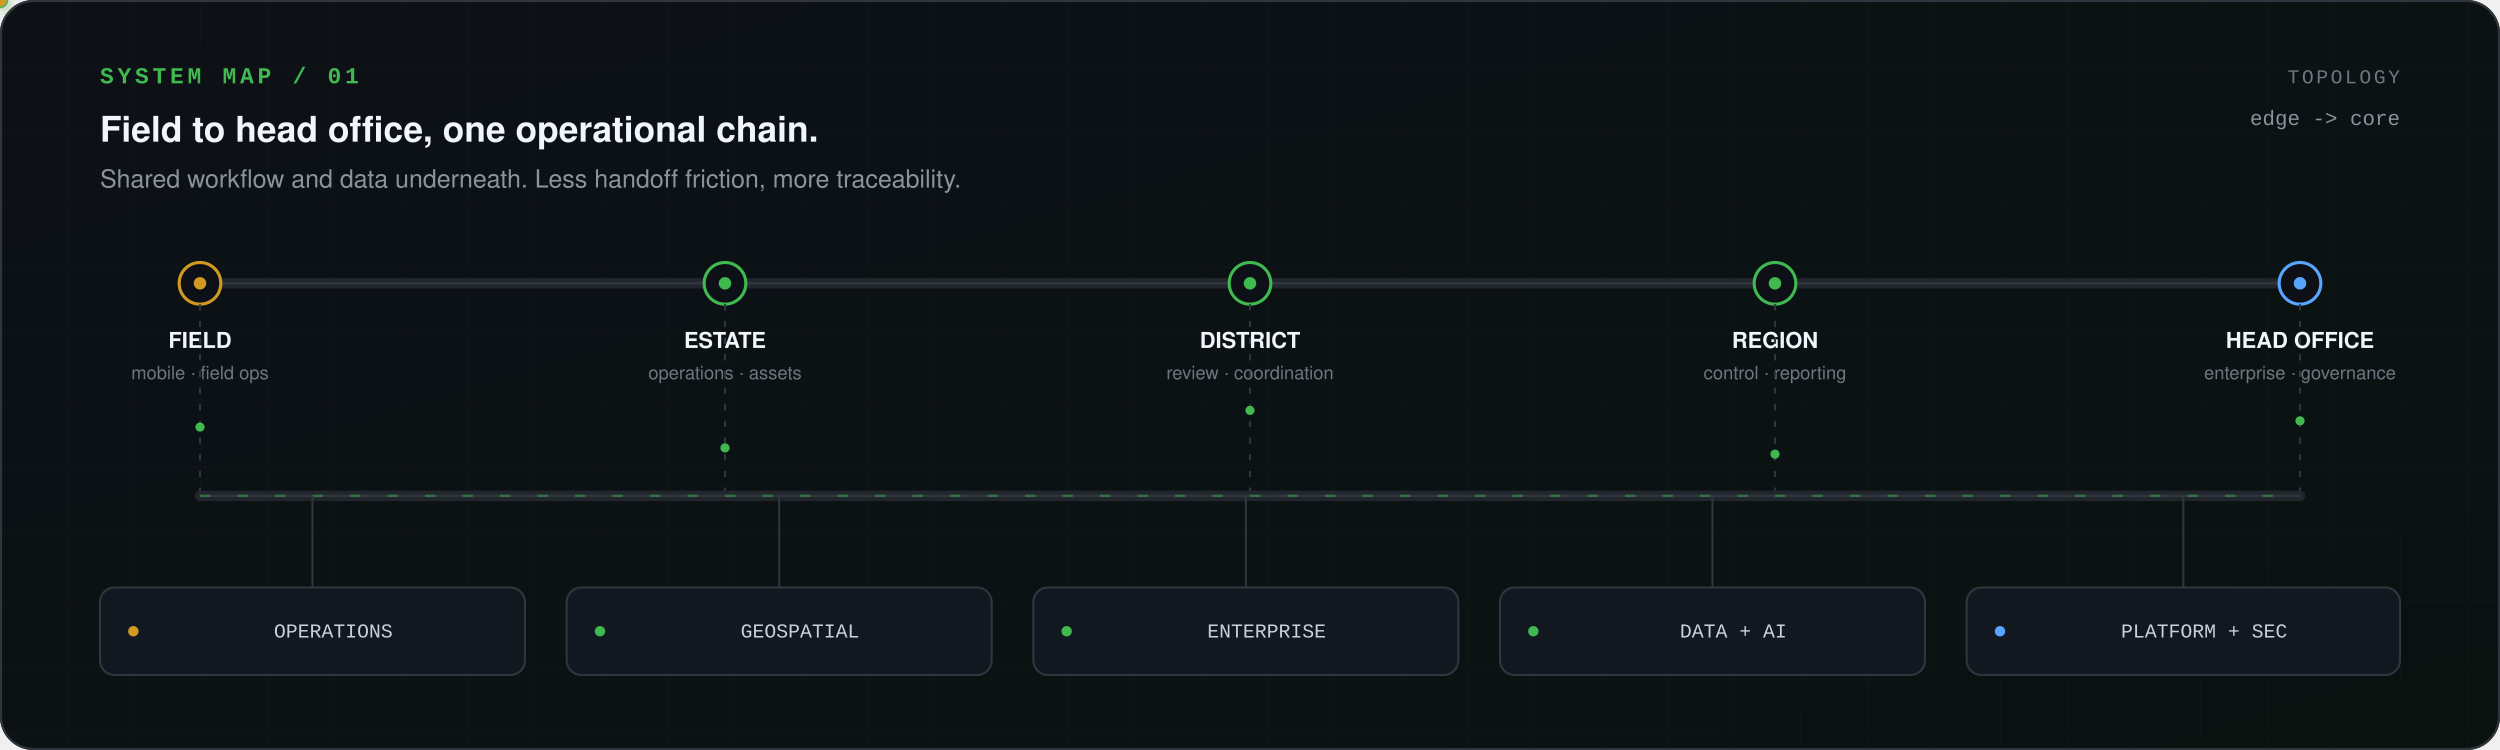
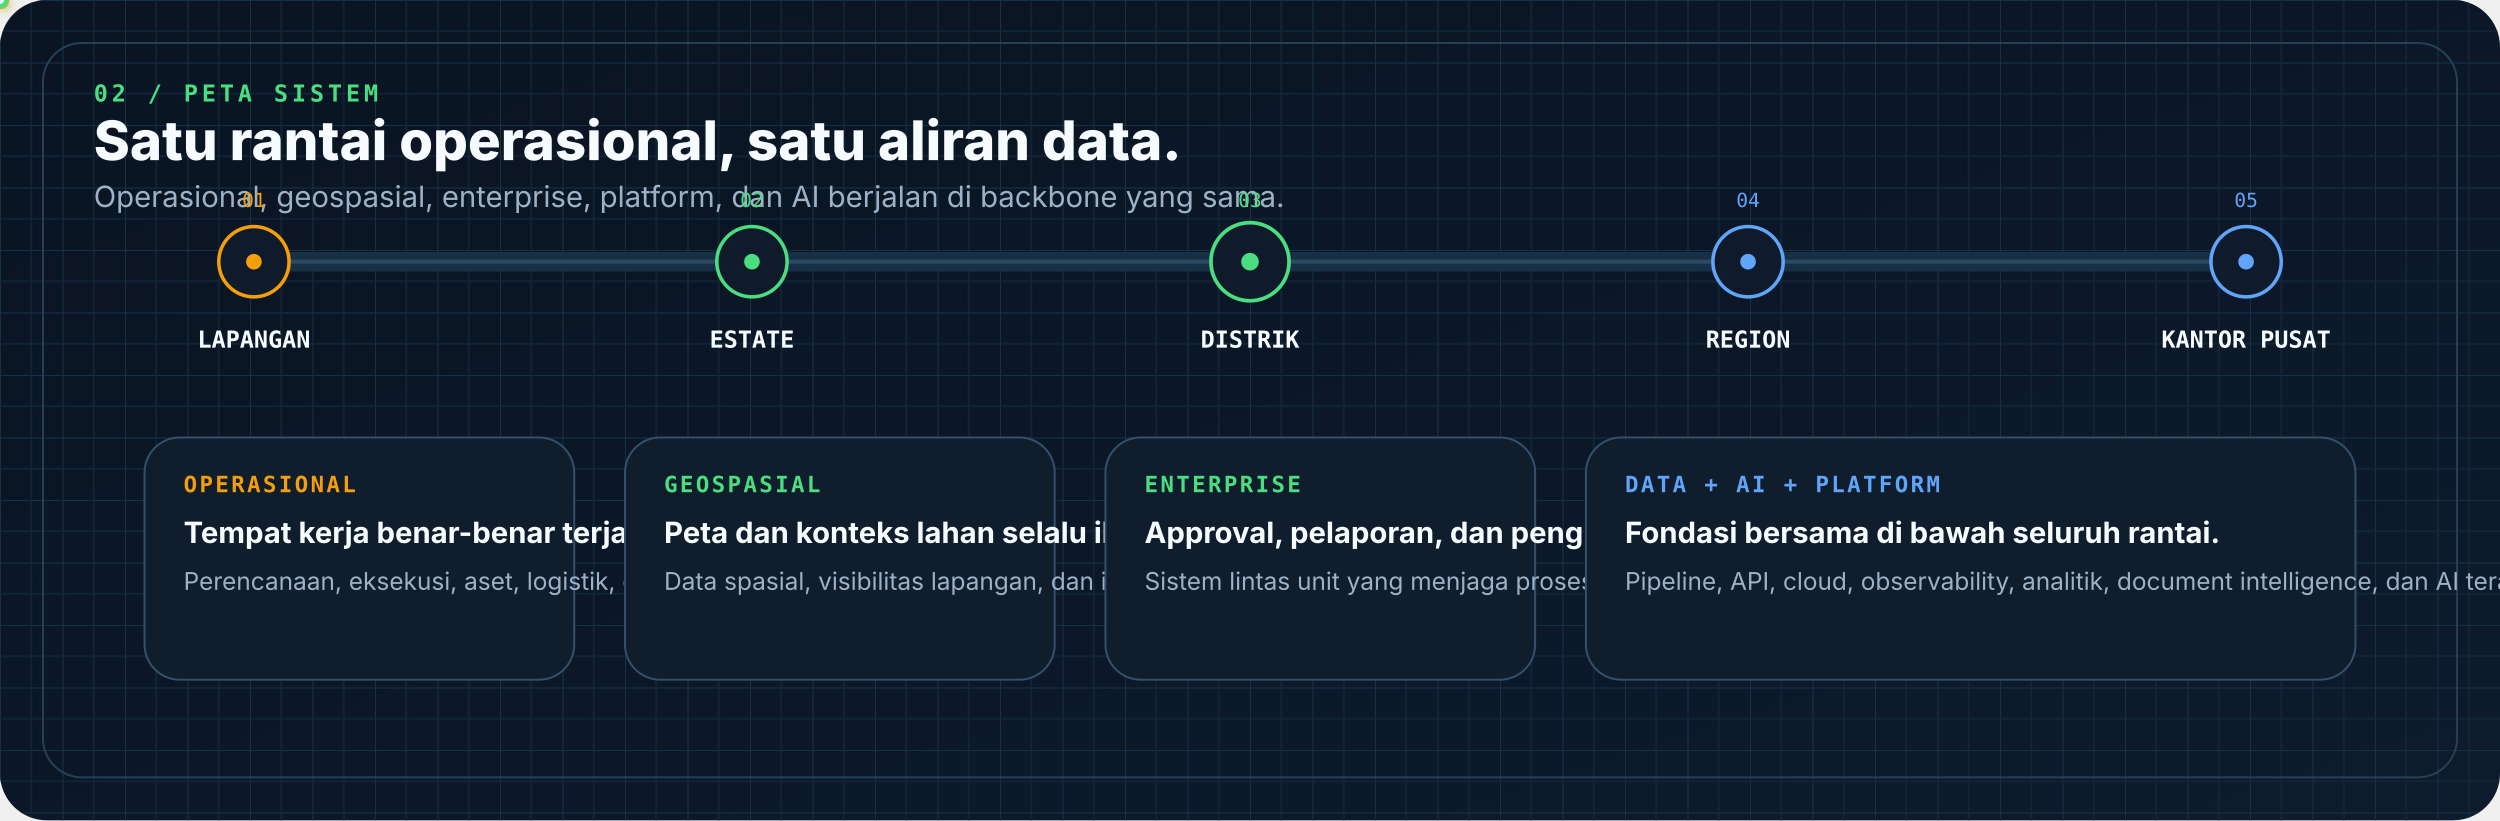
- <svg xmlns="http://www.w3.org/2000/svg" width="1200" height="360" viewBox="0 0 1200 360" role="img" aria-labelledby="title desc">
+ <svg xmlns="http://www.w3.org/2000/svg" width="1280" height="420" viewBox="0 0 1280 420" role="img" aria-labelledby="title desc">
  <defs>
-     <linearGradient id="mapBg" x1="0" y1="0" x2="1" y2="1">
-       <stop offset="0%" stop-color="#0d1117" />
-       <stop offset="100%" stop-color="#0a1210" />
+     <linearGradient id="bg" x1="0" y1="0" x2="1" y2="1">
+       <stop offset="0%" stop-color="#0a1422" />
+       <stop offset="100%" stop-color="#0d1b2d" />
    </linearGradient>
-     <linearGradient id="topologyLine" x1="0%" y1="0%" x2="100%" y2="0%">
-       <stop offset="0%" stop-color="#d29922" />
-       <stop offset="35%" stop-color="#3fb950" />
-       <stop offset="70%" stop-color="#3fb950" />
-       <stop offset="100%" stop-color="#58a6ff" />
+     <linearGradient id="line" x1="0" y1="0" x2="1" y2="0">
+       <stop offset="0%" stop-color="#f59e0b" />
+       <stop offset="45%" stop-color="#4ade80" />
+       <stop offset="100%" stop-color="#60a5fa" />
    </linearGradient>
-     <pattern id="mapGrid" width="32" height="32" patternUnits="userSpaceOnUse">
-       <path d="M32 0H0V32" fill="none" stroke="#30363d" stroke-width="0.7" stroke-opacity=".14" />
+     <pattern id="grid" width="32" height="32" patternUnits="userSpaceOnUse">
+       <path d="M32 0H0V32" fill="none" stroke="#173047" stroke-width="1" />
+       <path d="M16 0V32 M0 16H32" fill="none" stroke="#12273b" stroke-width="0.7" />
    </pattern>
-     <filter id="packetGlow" x="-100%" y="-100%" width="300%" height="300%">
-       <feGaussianBlur stdDeviation="2.6" result="blur" />
+     <filter id="glow" x="-100%" y="-100%" width="300%" height="300%">
+       <feGaussianBlur stdDeviation="2.8" result="b" />
      <feMerge>
-         <feMergeNode in="blur" />
+         <feMergeNode in="b" />
        <feMergeNode in="SourceGraphic" />
      </feMerge>
    </filter>
-     <path id="mainRoute" d="M96 136H1104" />
-     <path id="sharedRoute" d="M96 238H1104" />
-     <style>
-       .sans { font-family: -apple-system, BlinkMacSystemFont, "Segoe UI", Helvetica, Arial, sans-serif; }
-       .mono { font-family: ui-monospace, SFMono-Regular, Menlo, Monaco, Consolas, "Liberation Mono", monospace; }
- 
-       @keyframes dashForward { to { stroke-dashoffset: -160; } }
-       @keyframes dashBack { to { stroke-dashoffset: 160; } }
-       @keyframes pulse {
-         0%, 100% { opacity: .2; }
-         50% { opacity: .8; }
-       }
- 
-       .forward { animation: dashForward 9s linear infinite; }
-       .back { animation: dashBack 12s linear infinite; }
-       .blink { animation: pulse 2.8s ease-in-out infinite; }
-     </style>
+     <path id="route" d="M130 134 H1150" />
+     <style>.mono{font-family:'IBM Plex Mono','SFMono-Regular',Menlo,Consolas,monospace}.sans{font-family:Inter,ui-sans-serif,system-ui,-apple-system,BlinkMacSystemFont,'Segoe UI',sans-serif}@keyframes pulse{0%,100%{opacity:.35}50%{opacity:1}}@keyframes floaty{0%,100%{transform:translateY(0px)}50%{transform:translateY(-2px)}}.pulse{animation:pulse 2.8s ease-in-out infinite}.floaty{animation:floaty 4.8s ease-in-out infinite}</style>
  </defs>
-   <rect width="1200" height="360" rx="16" fill="url(#mapBg)" />
-   <rect width="1200" height="360" rx="16" fill="url(#mapGrid)" />
-   <rect x=".5" y=".5" width="1199" height="359" rx="15.5" fill="none" stroke="#30363d" />
-   <g transform="translate(48 40)">
-     <text class="mono" x="0" y="0" fill="#3fb950" font-size="11" font-weight="700" letter-spacing="1.8">SYSTEM MAP / 01</text>
-     <text class="sans" x="0" y="28" fill="#f0f6fc" font-size="17" font-weight="650">Field to head office, one operational chain.</text>
-     <text class="sans" x="0" y="50" fill="#8b949e" font-size="12">Shared workflow and data underneath. Less handoff friction, more traceability.</text>
+   <rect width="1280" height="420" rx="24" fill="url(#bg)" />
+   <rect width="1280" height="420" rx="24" fill="url(#grid)" />
+   <rect x="22" y="22" width="1236" height="376" rx="20" fill="none" stroke="#284057" />
+   <g transform="translate(48 52)">
+     <text x="0" y="0" fill="#4ade80" font-size="12" font-weight="700" letter-spacing="2" class="mono">02 / PETA SISTEM</text>
+     <text x="0" y="30" fill="#f6fbff" font-size="28" font-weight="760" class="sans">Satu rantai operasional, satu aliran data.</text>
+     <text x="0" y="54" fill="#9db2c7" font-size="15" class="sans">Operasional, geospasial, enterprise, platform, dan AI berjalan di backbone yang sama.</text>
  </g>
-   <g transform="translate(1050 40)" class="mono" text-anchor="end">
-     <text x="102" y="0" fill="#6e7681" font-size="9.5" letter-spacing="1.2">TOPOLOGY</text>
-     <text x="102" y="20" fill="#8b949e" font-size="10">edge -&gt; core</text>
+   <g>
+     <path d="M130 134 H1150" stroke="#183045" stroke-width="10" stroke-linecap="round" />
+     <path d="M130 134 H1150" stroke="#2c4a63" stroke-width="2" stroke-linecap="round" />
+     <path d="M130 134 H1150" stroke="url(#line)" stroke-width="2" stroke-dasharray="6 10" stroke-linecap="round" opacity="0.95" />
+     <circle r="4.8" fill="#f59e0b" filter="url(#glow)">
+       <animateMotion dur="8s" repeatCount="indefinite">
+         <mpath href="#route" />
+       </animateMotion>
+     </circle>
+     <circle r="4.2" fill="#4ade80" filter="url(#glow)">
+       <animateMotion dur="8s" begin="-4s" repeatCount="indefinite">
+         <mpath href="#route" />
+       </animateMotion>
+     </circle>
+     <circle r="2.1" fill="#ffffff" opacity="0.85">
+       <animateMotion dur="8s" begin="-0.08s" repeatCount="indefinite">
+         <mpath href="#route" />
+       </animateMotion>
+     </circle>
  </g>
-   <path d="M96 136H1104" stroke="#21262d" stroke-width="5" stroke-linecap="round" />
-   <path d="M96 136H1104" stroke="#30363d" stroke-width="1.2" stroke-linecap="round" />
-   <path class="forward" d="M96 136H1104" stroke="url(#topologyLine)" stroke-width="1.3" stroke-dasharray="7 12" opacity=".78" />
-   <circle r="4" fill="#3fb950" filter="url(#packetGlow)">
-     <animateMotion dur="6.8s" repeatCount="indefinite">
-       <mpath href="#mainRoute" />
-     </animateMotion>
-   </circle>
-   <circle r="3" fill="#58a6ff" filter="url(#packetGlow)">
-     <animateMotion dur="6.8s" begin="-3.4s" repeatCount="indefinite">
-       <mpath href="#mainRoute" />
-     </animateMotion>
-   </circle>
-   <g class="sans" text-anchor="middle">
-     <g transform="translate(96 136)">
-       <circle r="10" fill="#0d1117" stroke="#d29922" stroke-width="1.5" />
-       <circle r="3" fill="#d29922" />
-       <text y="31" fill="#f0f6fc" font-size="10.5" font-weight="700">FIELD</text>
-       <text y="46" fill="#6e7681" font-size="8.8">mobile · field ops</text>
+   <g class="mono" text-anchor="middle">
+     <g transform="translate(130 134)">
+       <circle r="18" fill="#0f1b2a" stroke="#f59e0b" stroke-width="1.8" />
+       <circle r="4" fill="#f59e0b" class="pulse" />
+       <text y="-28" fill="#f59e0b" font-size="10">01</text>
+       <text y="44" fill="#f6fbff" font-size="12" font-weight="700">LAPANGAN</text>
    </g>
-     <g transform="translate(348 136)">
-       <circle r="10" fill="#0d1117" stroke="#3fb950" stroke-width="1.5" />
-       <circle r="3" fill="#3fb950" />
-       <text y="31" fill="#f0f6fc" font-size="10.5" font-weight="700">ESTATE</text>
-       <text y="46" fill="#6e7681" font-size="8.8">operations · assets</text>
+     <g transform="translate(385 134)">
+       <circle r="18" fill="#0f1b2a" stroke="#4ade80" stroke-width="1.8" />
+       <circle r="4" fill="#4ade80" class="pulse" style="animation-delay:.4s" />
+       <text y="-28" fill="#4ade80" font-size="10">02</text>
+       <text y="44" fill="#f6fbff" font-size="12" font-weight="700">ESTATE</text>
    </g>
-     <g transform="translate(600 136)">
-       <circle r="10" fill="#0d1117" stroke="#3fb950" stroke-width="1.5" />
-       <circle r="3" fill="#3fb950" />
-       <text y="31" fill="#f0f6fc" font-size="10.5" font-weight="700">DISTRICT</text>
-       <text y="46" fill="#6e7681" font-size="8.8">review · coordination</text>
+     <g transform="translate(640 134)">
+       <circle r="20" fill="#0f1b2a" stroke="#4ade80" stroke-width="1.9" />
+       <circle r="4.5" fill="#4ade80" class="pulse" style="animation-delay:.8s" />
+       <text y="-28" fill="#4ade80" font-size="10">03</text>
+       <text y="44" fill="#f6fbff" font-size="12" font-weight="700">DISTRIK</text>
    </g>
-     <g transform="translate(852 136)">
-       <circle r="10" fill="#0d1117" stroke="#3fb950" stroke-width="1.5" />
-       <circle r="3" fill="#3fb950" />
-       <text y="31" fill="#f0f6fc" font-size="10.5" font-weight="700">REGION</text>
-       <text y="46" fill="#6e7681" font-size="8.8">control · reporting</text>
+     <g transform="translate(895 134)">
+       <circle r="18" fill="#0f1b2a" stroke="#60a5fa" stroke-width="1.8" />
+       <circle r="4" fill="#60a5fa" class="pulse" style="animation-delay:1.2s" />
+       <text y="-28" fill="#60a5fa" font-size="10">04</text>
+       <text y="44" fill="#f6fbff" font-size="12" font-weight="700">REGION</text>
    </g>
-     <g transform="translate(1104 136)">
-       <circle r="10" fill="#0d1117" stroke="#58a6ff" stroke-width="1.5" />
-       <circle r="3" fill="#58a6ff" />
-       <text y="31" fill="#f0f6fc" font-size="10.5" font-weight="700">HEAD OFFICE</text>
-       <text y="46" fill="#6e7681" font-size="8.8">enterprise · governance</text>
+     <g transform="translate(1150 134)">
+       <circle r="18" fill="#0f1b2a" stroke="#60a5fa" stroke-width="1.8" />
+       <circle r="4" fill="#60a5fa" class="pulse" style="animation-delay:1.6s" />
+       <text y="-28" fill="#60a5fa" font-size="10">05</text>
+       <text y="44" fill="#f6fbff" font-size="12" font-weight="700">KANTOR PUSAT</text>
    </g>
  </g>
-   <g stroke="#30363d" stroke-width="1" stroke-dasharray="3 5">
-     <path d="M96 146V238" />
-     <path d="M348 146V238" />
-     <path d="M600 146V238" />
-     <path d="M852 146V238" />
-     <path d="M1104 146V238" />
+   <g class="floaty" transform="translate(74 224)">
+     <rect width="220" height="124" rx="18" fill="#0f1d2c" stroke="#35506a" />
+     <text x="20" y="28" fill="#f59e0b" font-size="11.5" font-weight="700" letter-spacing="1.2" class="mono">OPERASIONAL</text>
+     <text x="20" y="54" fill="#f6fbff" font-size="15" font-weight="650" class="sans">Tempat kerja benar-benar terjadi.</text>
+     <text x="20" y="78" fill="#9db2c7" font-size="12.5" class="sans">Perencanaan, eksekusi, aset, logistik, dan workflow harian.</text>
  </g>
-   <g fill="#3fb950">
-     <circle class="blink" cx="96" cy="205" r="2.2" />
-     <circle class="blink" cx="348" cy="215" r="2.2" style="animation-delay:.5s" />
-     <circle class="blink" cx="600" cy="197" r="2.2" style="animation-delay:1s" />
-     <circle class="blink" cx="852" cy="218" r="2.2" style="animation-delay:1.5s" />
-     <circle class="blink" cx="1104" cy="202" r="2.2" style="animation-delay:2s" />
+   <g class="floaty" transform="translate(320 224)">
+     <rect width="220" height="124" rx="18" fill="#0f1d2c" stroke="#35506a" />
+     <text x="20" y="28" fill="#4ade80" font-size="11.5" font-weight="700" letter-spacing="1.2" class="mono">GEOSPASIAL</text>
+     <text x="20" y="54" fill="#f6fbff" font-size="15" font-weight="650" class="sans">Peta dan konteks lahan selalu ikut.</text>
+     <text x="20" y="78" fill="#9db2c7" font-size="12.5" class="sans">Data spasial, visibilitas lapangan, dan intelligence berbasis lokasi.</text>
  </g>
-   <path d="M96 238H1104" stroke="#21262d" stroke-width="5" stroke-linecap="round" />
-   <path d="M96 238H1104" stroke="#30363d" stroke-width="1.2" stroke-linecap="round" />
-   <path class="back" d="M96 238H1104" stroke="#3fb950" stroke-width="1.1" stroke-dasharray="5 13" opacity=".45" />
-   <circle r="3.2" fill="#d29922" filter="url(#packetGlow)">
-     <animateMotion dur="9s" repeatCount="indefinite" keyPoints="1;0" keyTimes="0;1">
-       <mpath href="#sharedRoute" />
-     </animateMotion>
-   </circle>
-   <g class="mono" text-anchor="middle" font-size="9.5">
-     <g transform="translate(48 282)">
-       <rect width="204" height="42" rx="7" fill="#111820" stroke="#30363d" />
-       <circle cx="16" cy="21" r="2.5" fill="#d29922" />
-       <text x="112" y="24" fill="#c9d1d9">OPERATIONS</text>
-     </g>
-     <g transform="translate(272 282)">
-       <rect width="204" height="42" rx="7" fill="#111820" stroke="#30363d" />
-       <circle cx="16" cy="21" r="2.5" fill="#3fb950" />
-       <text x="112" y="24" fill="#c9d1d9">GEOSPATIAL</text>
-     </g>
-     <g transform="translate(496 282)">
-       <rect width="204" height="42" rx="7" fill="#111820" stroke="#30363d" />
-       <circle cx="16" cy="21" r="2.5" fill="#3fb950" />
-       <text x="112" y="24" fill="#c9d1d9">ENTERPRISE</text>
-     </g>
-     <g transform="translate(720 282)">
-       <rect width="204" height="42" rx="7" fill="#111820" stroke="#30363d" />
-       <circle cx="16" cy="21" r="2.5" fill="#3fb950" />
-       <text x="112" y="24" fill="#c9d1d9">DATA + AI</text>
-     </g>
-     <g transform="translate(944 282)">
-       <rect width="208" height="42" rx="7" fill="#111820" stroke="#30363d" />
-       <circle cx="16" cy="21" r="2.5" fill="#58a6ff" />
-       <text x="114" y="24" fill="#c9d1d9">PLATFORM + SEC</text>
-     </g>
+   <g class="floaty" transform="translate(566 224)">
+     <rect width="220" height="124" rx="18" fill="#0f1d2c" stroke="#35506a" />
+     <text x="20" y="28" fill="#4ade80" font-size="11.5" font-weight="700" letter-spacing="1.2" class="mono">ENTERPRISE</text>
+     <text x="20" y="54" fill="#f6fbff" font-size="15" font-weight="650" class="sans">Approval, pelaporan, dan pengikat proses.</text>
+     <text x="20" y="78" fill="#9db2c7" font-size="12.5" class="sans">Sistem lintas unit yang menjaga proses bisnis tetap bergerak.</text>
  </g>
-   <g stroke="#30363d" stroke-width="1">
-     <path d="M150 238V282" />
-     <path d="M374 238V282" />
-     <path d="M598 238V282" />
-     <path d="M822 238V282" />
-     <path d="M1048 238V282" />
+   <g class="floaty" transform="translate(812 224)">
+     <rect width="394" height="124" rx="18" fill="#0f1d2c" stroke="#35506a" />
+     <text x="20" y="28" fill="#60a5fa" font-size="11.5" font-weight="700" letter-spacing="1.2" class="mono">DATA + AI + PLATFORM</text>
+     <text x="20" y="54" fill="#f6fbff" font-size="15" font-weight="650" class="sans">Fondasi bersama di bawah seluruh rantai.</text>
+     <text x="20" y="78" fill="#9db2c7" font-size="12.5" class="sans">Pipeline, API, cloud, observability, analitik, document intelligence, dan AI terapan.</text>
  </g>
</svg>
